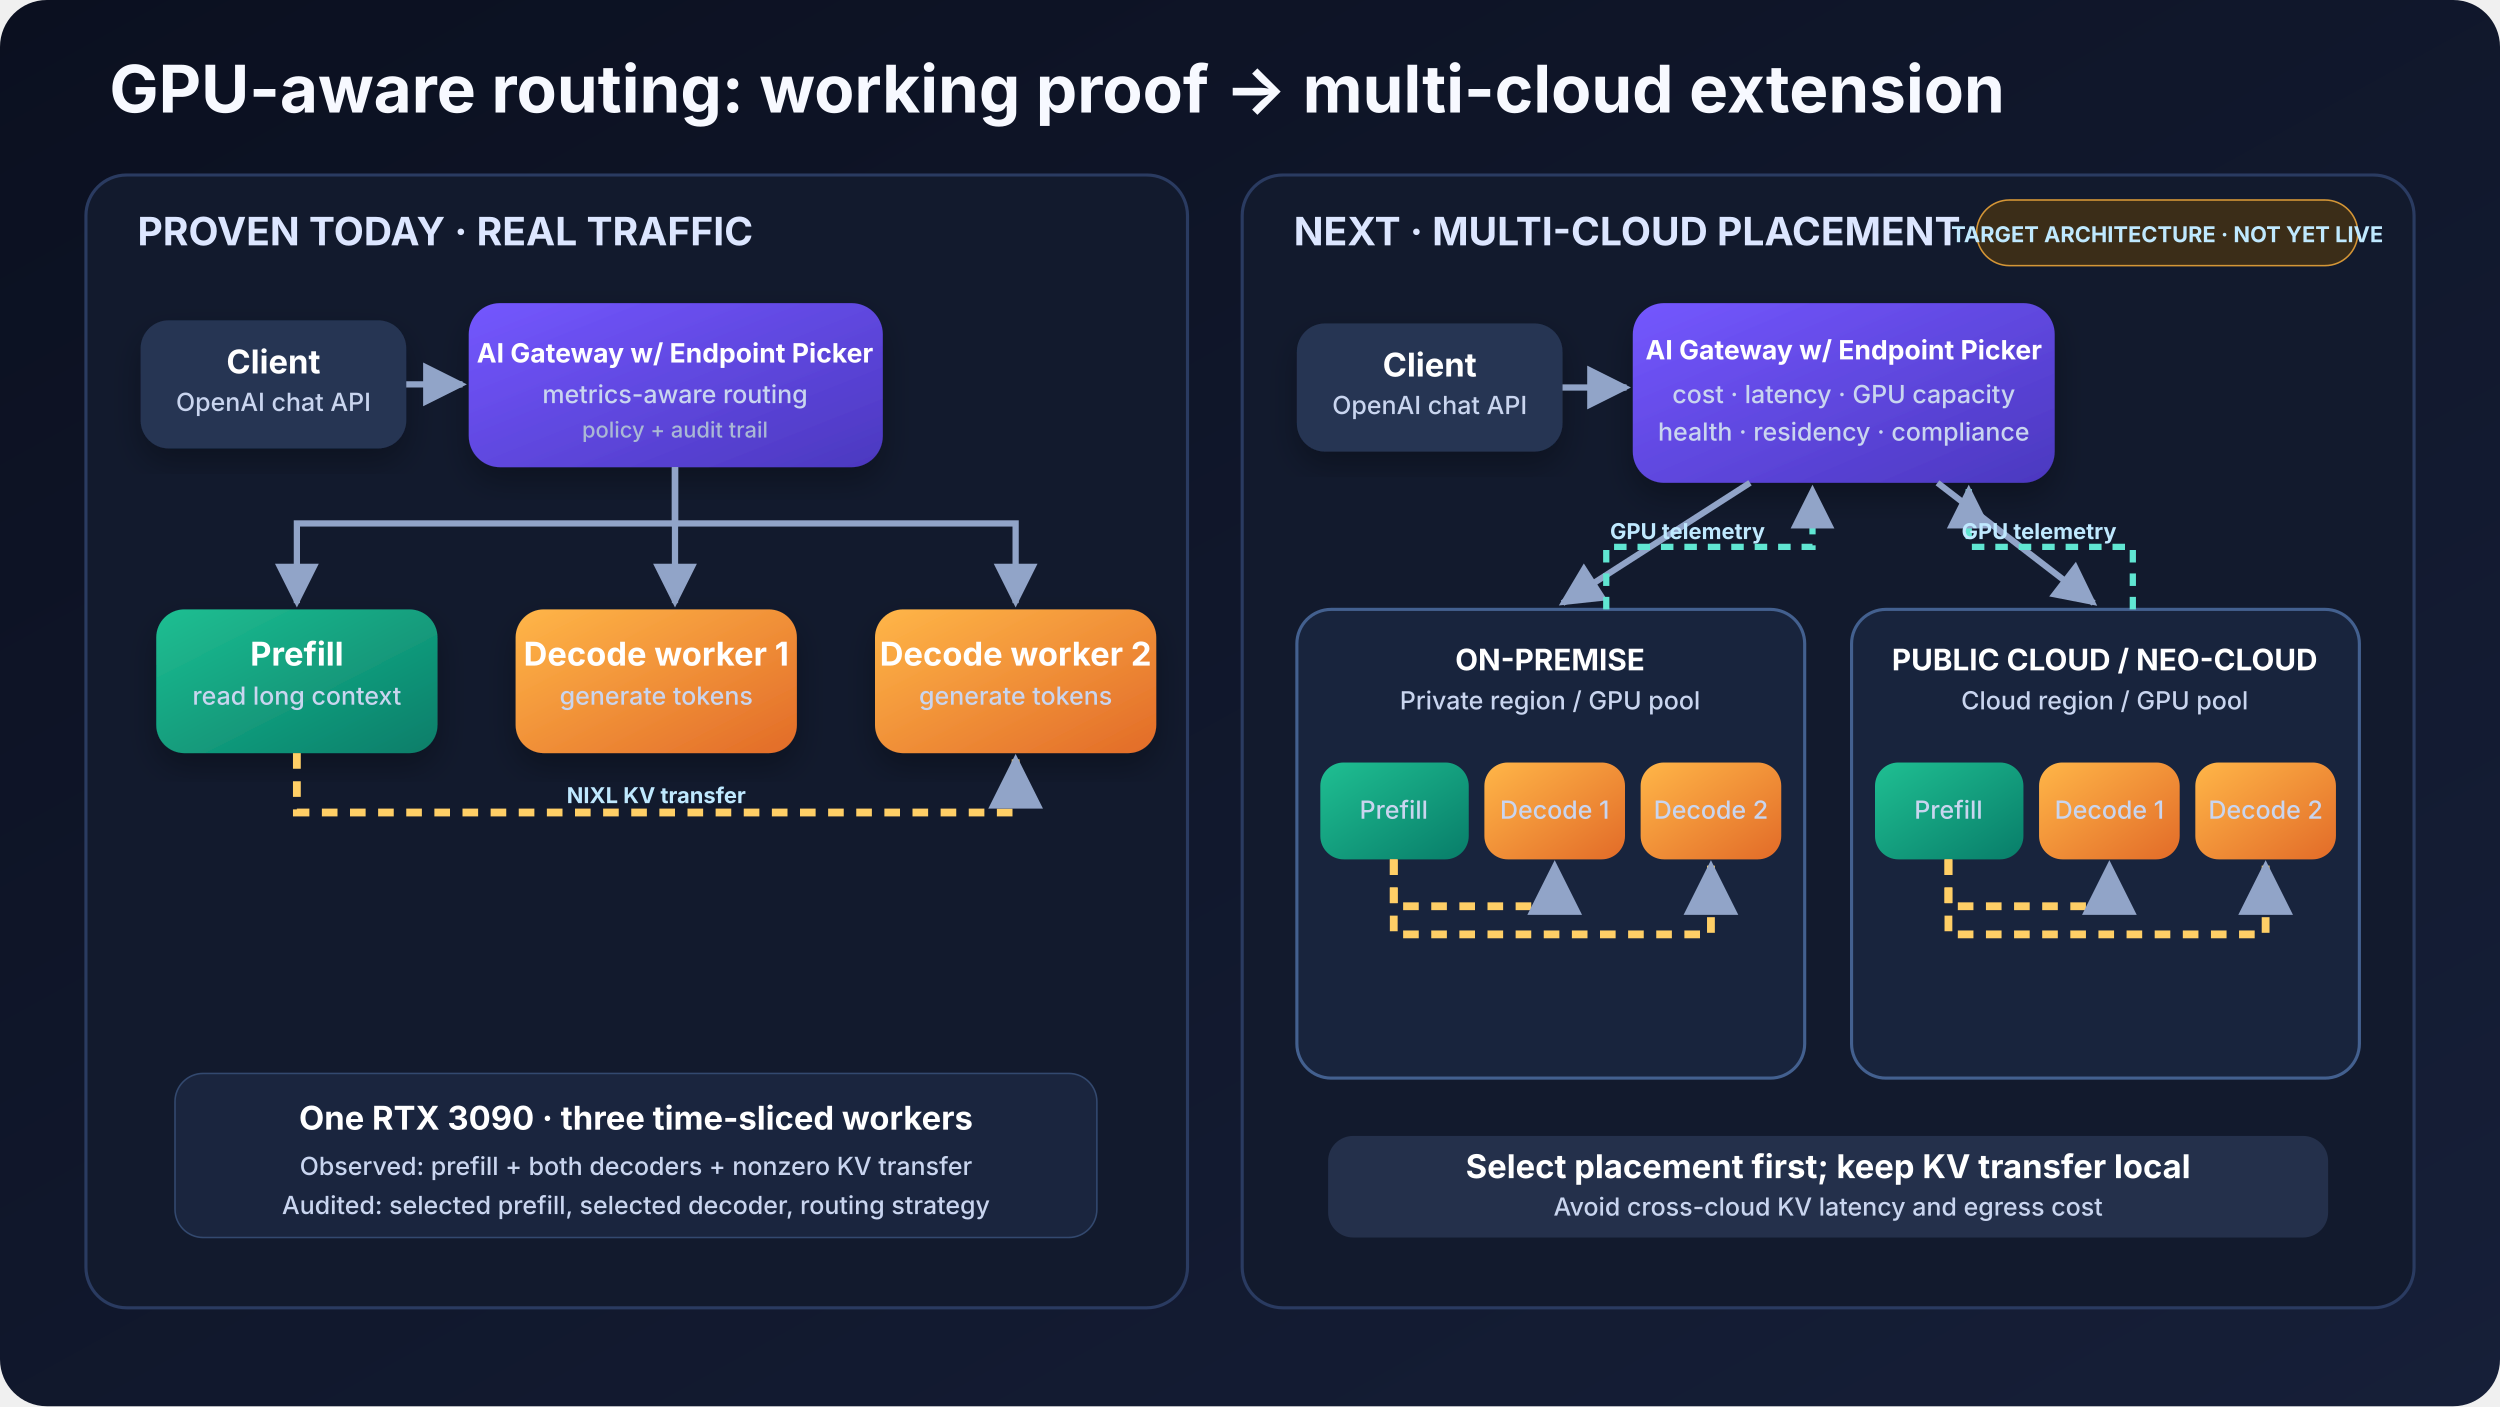
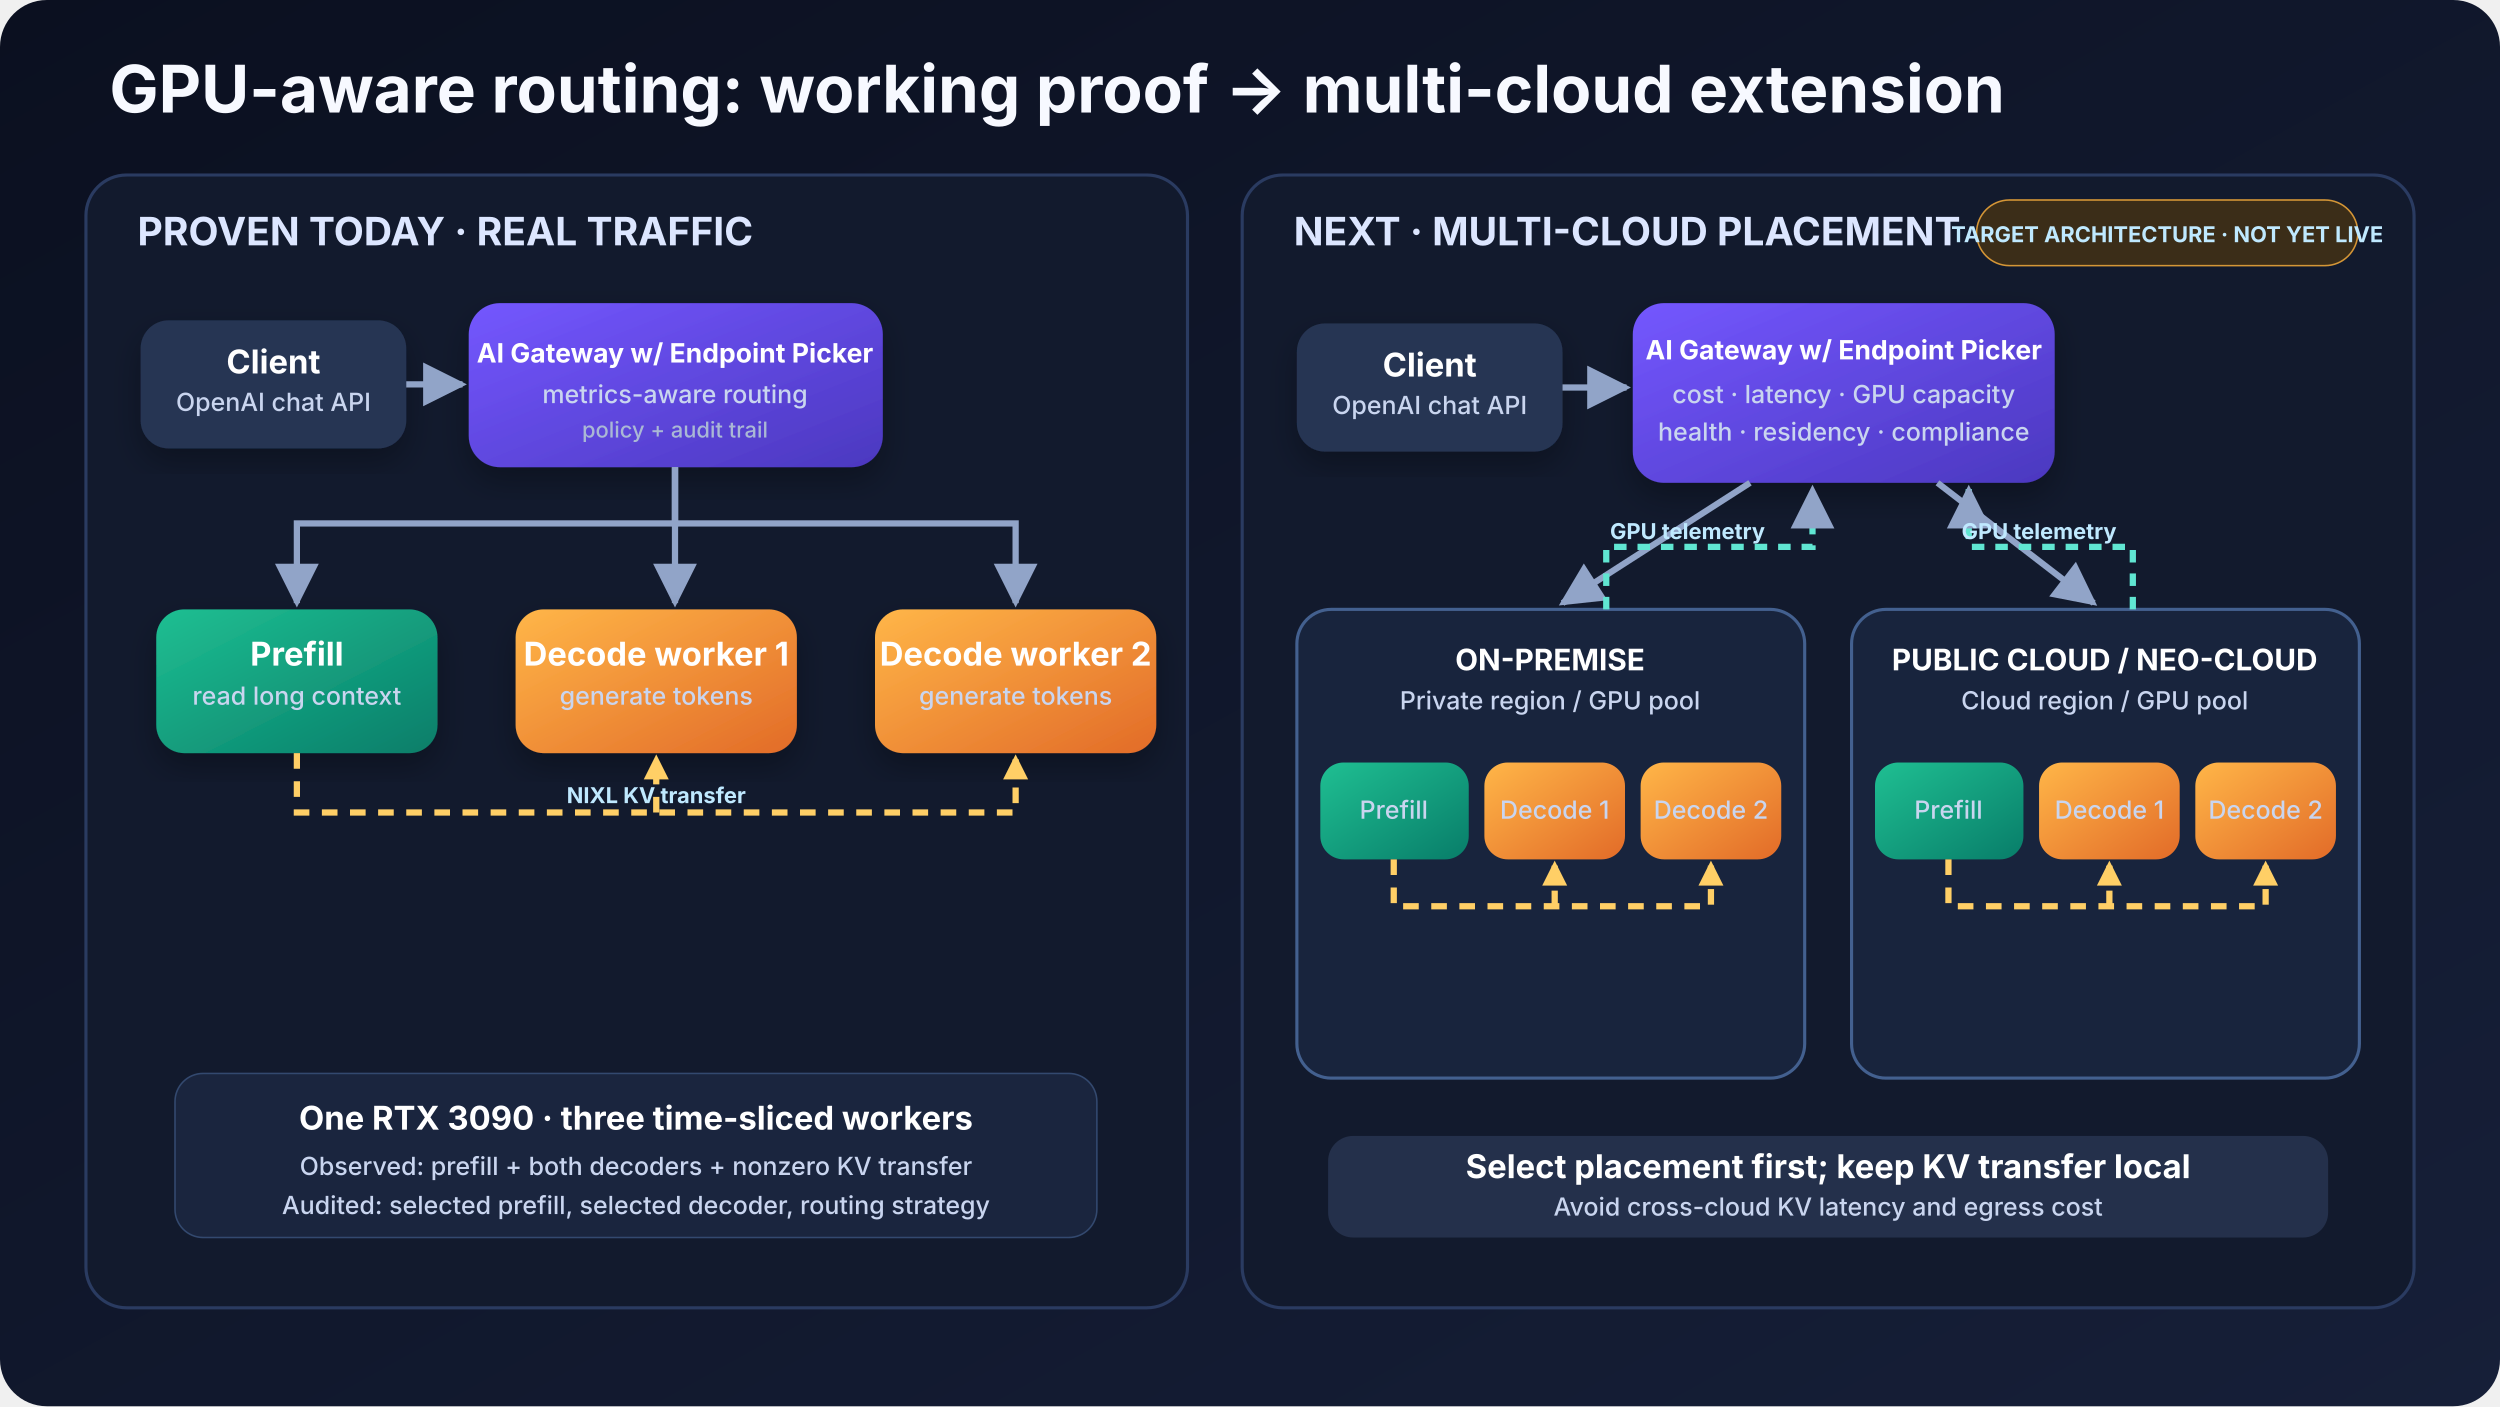
<svg xmlns="http://www.w3.org/2000/svg" width="1600" height="900" viewBox="0 0 1600 900" role="img" aria-labelledby="title desc">
  <defs>
    <linearGradient id="background" x1="0" y1="0" x2="1" y2="1">
      <stop offset="0" stop-color="#0b1020" />
      <stop offset="1" stop-color="#161f38" />
    </linearGradient>
    <linearGradient id="gateway" x1="0" y1="0" x2="1" y2="1">
      <stop offset="0" stop-color="#7457ff" />
      <stop offset="1" stop-color="#4b38bf" />
    </linearGradient>
    <linearGradient id="prefill" x1="0" y1="0" x2="1" y2="1">
      <stop offset="0" stop-color="#1fbf92" />
      <stop offset="1" stop-color="#087d69" />
    </linearGradient>
    <linearGradient id="decode" x1="0" y1="0" x2="1" y2="1">
      <stop offset="0" stop-color="#ffb648" />
      <stop offset="1" stop-color="#e26b28" />
    </linearGradient>
    <filter id="shadow" x="-20%" y="-20%" width="140%" height="140%">
      <feDropShadow dx="0" dy="9" stdDeviation="10" flood-color="#000" flood-opacity="0.28" />
    </filter>
    <marker id="arrow" viewBox="0 0 10 10" refX="9" refY="5" markerWidth="7" markerHeight="7" orient="auto-start-reverse">
      <path d="M 0 0 L 10 5 L 0 10 z" fill="#91a4c8" />
    </marker>
+     <marker id="arrow-small" viewBox="0 0 10 10" refX="8" refY="5" markerWidth="4" markerHeight="4" orient="auto-start-reverse">
+       <path d="M 0 0 L 10 5 L 0 10 z" fill="#ffcf66" />
+     </marker>
    <style>
      .title { font: 700 42px -apple-system, BlinkMacSystemFont, 'Segoe UI', sans-serif; fill: #f7f9ff; }
      .section { font: 700 25px -apple-system, BlinkMacSystemFont, 'Segoe UI', sans-serif; fill: #dce6ff; }
      .label { font: 700 21px -apple-system, BlinkMacSystemFont, 'Segoe UI', sans-serif; fill: #fff; }
      .environment { font: 700 19px -apple-system, BlinkMacSystemFont, 'Segoe UI', sans-serif; fill: #fff; }
      .gateway-label { font: 700 17px -apple-system, BlinkMacSystemFont, 'Segoe UI', sans-serif; fill: #fff; }
      .small { font: 500 16px -apple-system, BlinkMacSystemFont, 'Segoe UI', sans-serif; fill: #c9d5ef; }
      .tiny { font: 500 14px -apple-system, BlinkMacSystemFont, 'Segoe UI', sans-serif; fill: #aab8d5; }
      .chip { font: 700 14px -apple-system, BlinkMacSystemFont, 'Segoe UI', sans-serif; fill: #bfe9ff; }
      .line { stroke: #91a4c8; stroke-width: 4; fill: none; marker-end: url(#arrow); }
-       .kv { stroke: #ffcf66; stroke-width: 5; stroke-dasharray: 10 8; fill: none; marker-end: url(#arrow); }
+       .kv { stroke: #ffcf66; stroke-width: 4; stroke-dasharray: 10 8; fill: none; marker-end: url(#arrow-small); }
+       .kv-small { stroke: #ffcf66; stroke-width: 4; stroke-dasharray: 10 8; fill: none; marker-end: url(#arrow-small); }
      .telemetry { stroke: #60e6d2; stroke-width: 4; stroke-dasharray: 8 7; fill: none; marker-end: url(#arrow); }
    </style>
  </defs>
  <rect width="1600" height="900" rx="30" fill="url(#background)" />
  <text x="70" y="72" class="title">GPU-aware routing: working proof → multi-cloud extension</text>
  <rect x="55" y="112" width="705" height="725" rx="26" fill="#121a2d" stroke="#2a3b61" stroke-width="2" />
  <text x="88" y="157" class="section">PROVEN TODAY · REAL TRAFFIC</text>
  <rect x="90" y="205" width="170" height="82" rx="18" fill="#263452" filter="url(#shadow)" />
  <text x="175" y="239" text-anchor="middle" class="label">Client</text>
  <text x="175" y="263" text-anchor="middle" class="small">OpenAI chat API</text>
  <rect x="300" y="194" width="265" height="105" rx="20" fill="url(#gateway)" filter="url(#shadow)" />
  <text x="432" y="232" text-anchor="middle" class="gateway-label">AI Gateway w/ Endpoint Picker</text>
  <text x="432" y="258" text-anchor="middle" class="small">metrics-aware routing</text>
  <text x="432" y="280" text-anchor="middle" class="tiny">policy + audit trail</text>
  <path d="M260 246 H296" class="line" />
  <path d="M432 299 V335 H190 V386" class="line" />
  <path d="M432 299 V386" class="line" />
  <path d="M432 299 V335 H650 V386" class="line" />
  <rect x="100" y="390" width="180" height="92" rx="18" fill="url(#prefill)" filter="url(#shadow)" />
  <text x="190" y="426" text-anchor="middle" class="label">Prefill</text>
  <text x="190" y="451" text-anchor="middle" class="small">read long context</text>
  <rect x="330" y="390" width="180" height="92" rx="18" fill="url(#decode)" filter="url(#shadow)" />
  <text x="420" y="426" text-anchor="middle" class="label">Decode worker 1</text>
  <text x="420" y="451" text-anchor="middle" class="small">generate tokens</text>
  <rect x="560" y="390" width="180" height="92" rx="18" fill="url(#decode)" filter="url(#shadow)" />
  <text x="650" y="426" text-anchor="middle" class="label">Decode worker 2</text>
  <text x="650" y="451" text-anchor="middle" class="small">generate tokens</text>
  <path d="M190 482 V520 H650 V486" class="kv" />
+   <path d="M420 520 V486" class="kv-small" />
  <text x="420" y="514" text-anchor="middle" class="chip">NIXL KV transfer</text>
  <rect x="112" y="687" width="590" height="105" rx="18" fill="#1a253e" stroke="#33496f" />
  <text x="407" y="723" text-anchor="middle" class="label">One RTX 3090 · three time-sliced workers</text>
  <text x="407" y="752" text-anchor="middle" class="small">Observed: prefill + both decoders + nonzero KV transfer</text>
  <text x="407" y="777" text-anchor="middle" class="small">Audited: selected prefill, selected decoder, routing strategy</text>
  <rect x="795" y="112" width="750" height="725" rx="26" fill="#121a2d" stroke="#2a3b61" stroke-width="2" />
  <text x="828" y="157" class="section">NEXT · MULTI-CLOUD PLACEMENT</text>
  <rect x="830" y="207" width="170" height="82" rx="18" fill="#263452" filter="url(#shadow)" />
  <text x="915" y="241" text-anchor="middle" class="label">Client</text>
  <text x="915" y="265" text-anchor="middle" class="small">OpenAI chat API</text>
  <rect x="1045" y="194" width="270" height="115" rx="20" fill="url(#gateway)" filter="url(#shadow)" />
  <text x="1180" y="230" text-anchor="middle" class="gateway-label">AI Gateway w/ Endpoint Picker</text>
  <text x="1180" y="258" text-anchor="middle" class="small">cost · latency · GPU capacity</text>
  <text x="1180" y="282" text-anchor="middle" class="small">health · residency · compliance</text>
  <path d="M1000 248 H1041" class="line" />
  <rect x="830" y="390" width="325" height="300" rx="22" fill="#18243d" stroke="#43608f" stroke-width="2" />
  <text x="992" y="429" text-anchor="middle" class="environment">ON-PREMISE</text>
  <text x="992" y="454" text-anchor="middle" class="small">Private region / GPU pool</text>
  <rect x="845" y="488" width="95" height="62" rx="15" fill="url(#prefill)" />
  <text x="892" y="524" text-anchor="middle" class="small">Prefill</text>
  <rect x="950" y="488" width="90" height="62" rx="15" fill="url(#decode)" />
  <text x="995" y="524" text-anchor="middle" class="small">Decode 1</text>
  <rect x="1050" y="488" width="90" height="62" rx="15" fill="url(#decode)" />
  <text x="1095" y="524" text-anchor="middle" class="small">Decode 2</text>
-   <path d="M892 550 V580 H995 V554" class="kv" />
-   <path d="M892 550 V598 H1095 V554" class="kv" />
+   <path d="M892 550 V580 H1095 V554" class="kv" />
+   <path d="M995 580 V554" class="kv-small" />
  <rect x="1185" y="390" width="325" height="300" rx="22" fill="#18243d" stroke="#43608f" stroke-width="2" />
  <text x="1347" y="429" text-anchor="middle" class="environment">PUBLIC CLOUD / NEO-CLOUD</text>
  <text x="1347" y="454" text-anchor="middle" class="small">Cloud region / GPU pool</text>
  <rect x="1200" y="488" width="95" height="62" rx="15" fill="url(#prefill)" />
  <text x="1247" y="524" text-anchor="middle" class="small">Prefill</text>
  <rect x="1305" y="488" width="90" height="62" rx="15" fill="url(#decode)" />
  <text x="1350" y="524" text-anchor="middle" class="small">Decode 1</text>
  <rect x="1405" y="488" width="90" height="62" rx="15" fill="url(#decode)" />
  <text x="1450" y="524" text-anchor="middle" class="small">Decode 2</text>
-   <path d="M1247 550 V580 H1350 V554" class="kv" />
-   <path d="M1247 550 V598 H1450 V554" class="kv" />
+   <path d="M1247 550 V580 H1450 V554" class="kv" />
+   <path d="M1350 580 V554" class="kv-small" />
  <path d="M1120 309 L1000 386" class="line" />
  <path d="M1240 309 L1340 386" class="line" />
  <path d="M1028 390 V350 H1160 V313" class="telemetry" />
  <path d="M1365 390 V350 H1260 V313" class="telemetry" />
  <text x="1080" y="345" text-anchor="middle" class="chip">GPU telemetry</text>
  <text x="1305" y="345" text-anchor="middle" class="chip">GPU telemetry</text>
  <rect x="850" y="727" width="640" height="65" rx="16" fill="#24304b" />
  <text x="1170" y="754" text-anchor="middle" class="label">Select placement first; keep KV transfer local</text>
  <text x="1170" y="778" text-anchor="middle" class="small">Avoid cross-cloud KV latency and egress cost</text>
  <rect x="1265" y="128" width="244" height="42" rx="21" fill="#3b2d18" stroke="#d59636" />
  <text x="1387" y="155" text-anchor="middle" class="chip">TARGET ARCHITECTURE · NOT YET LIVE</text>
</svg>
